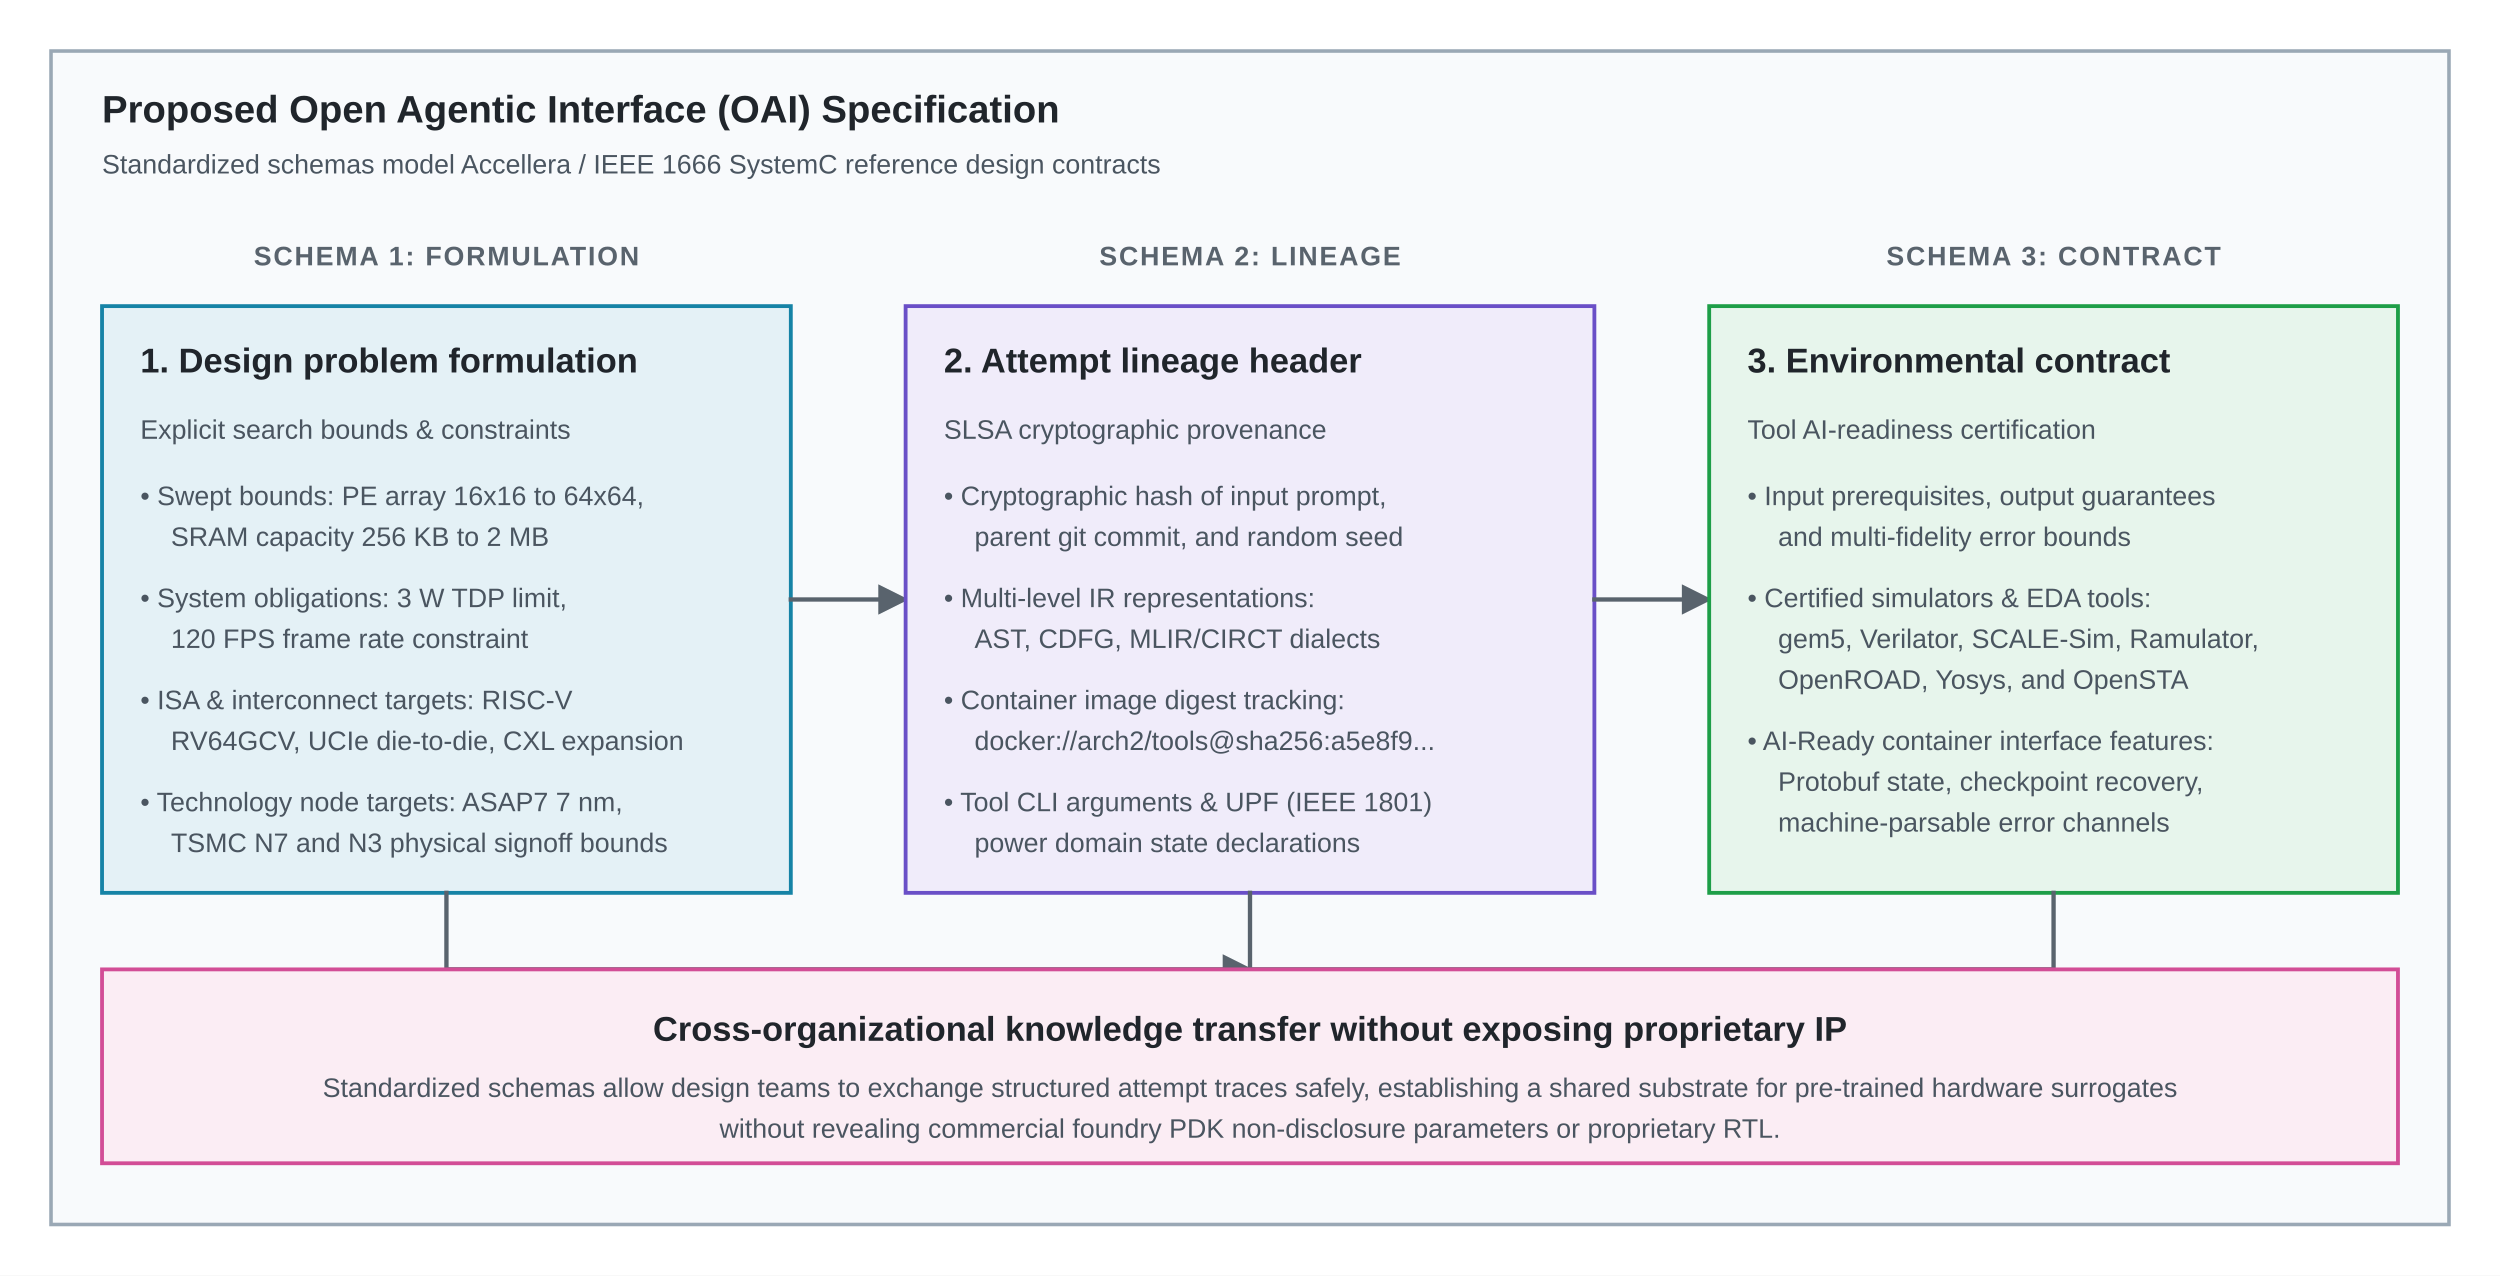
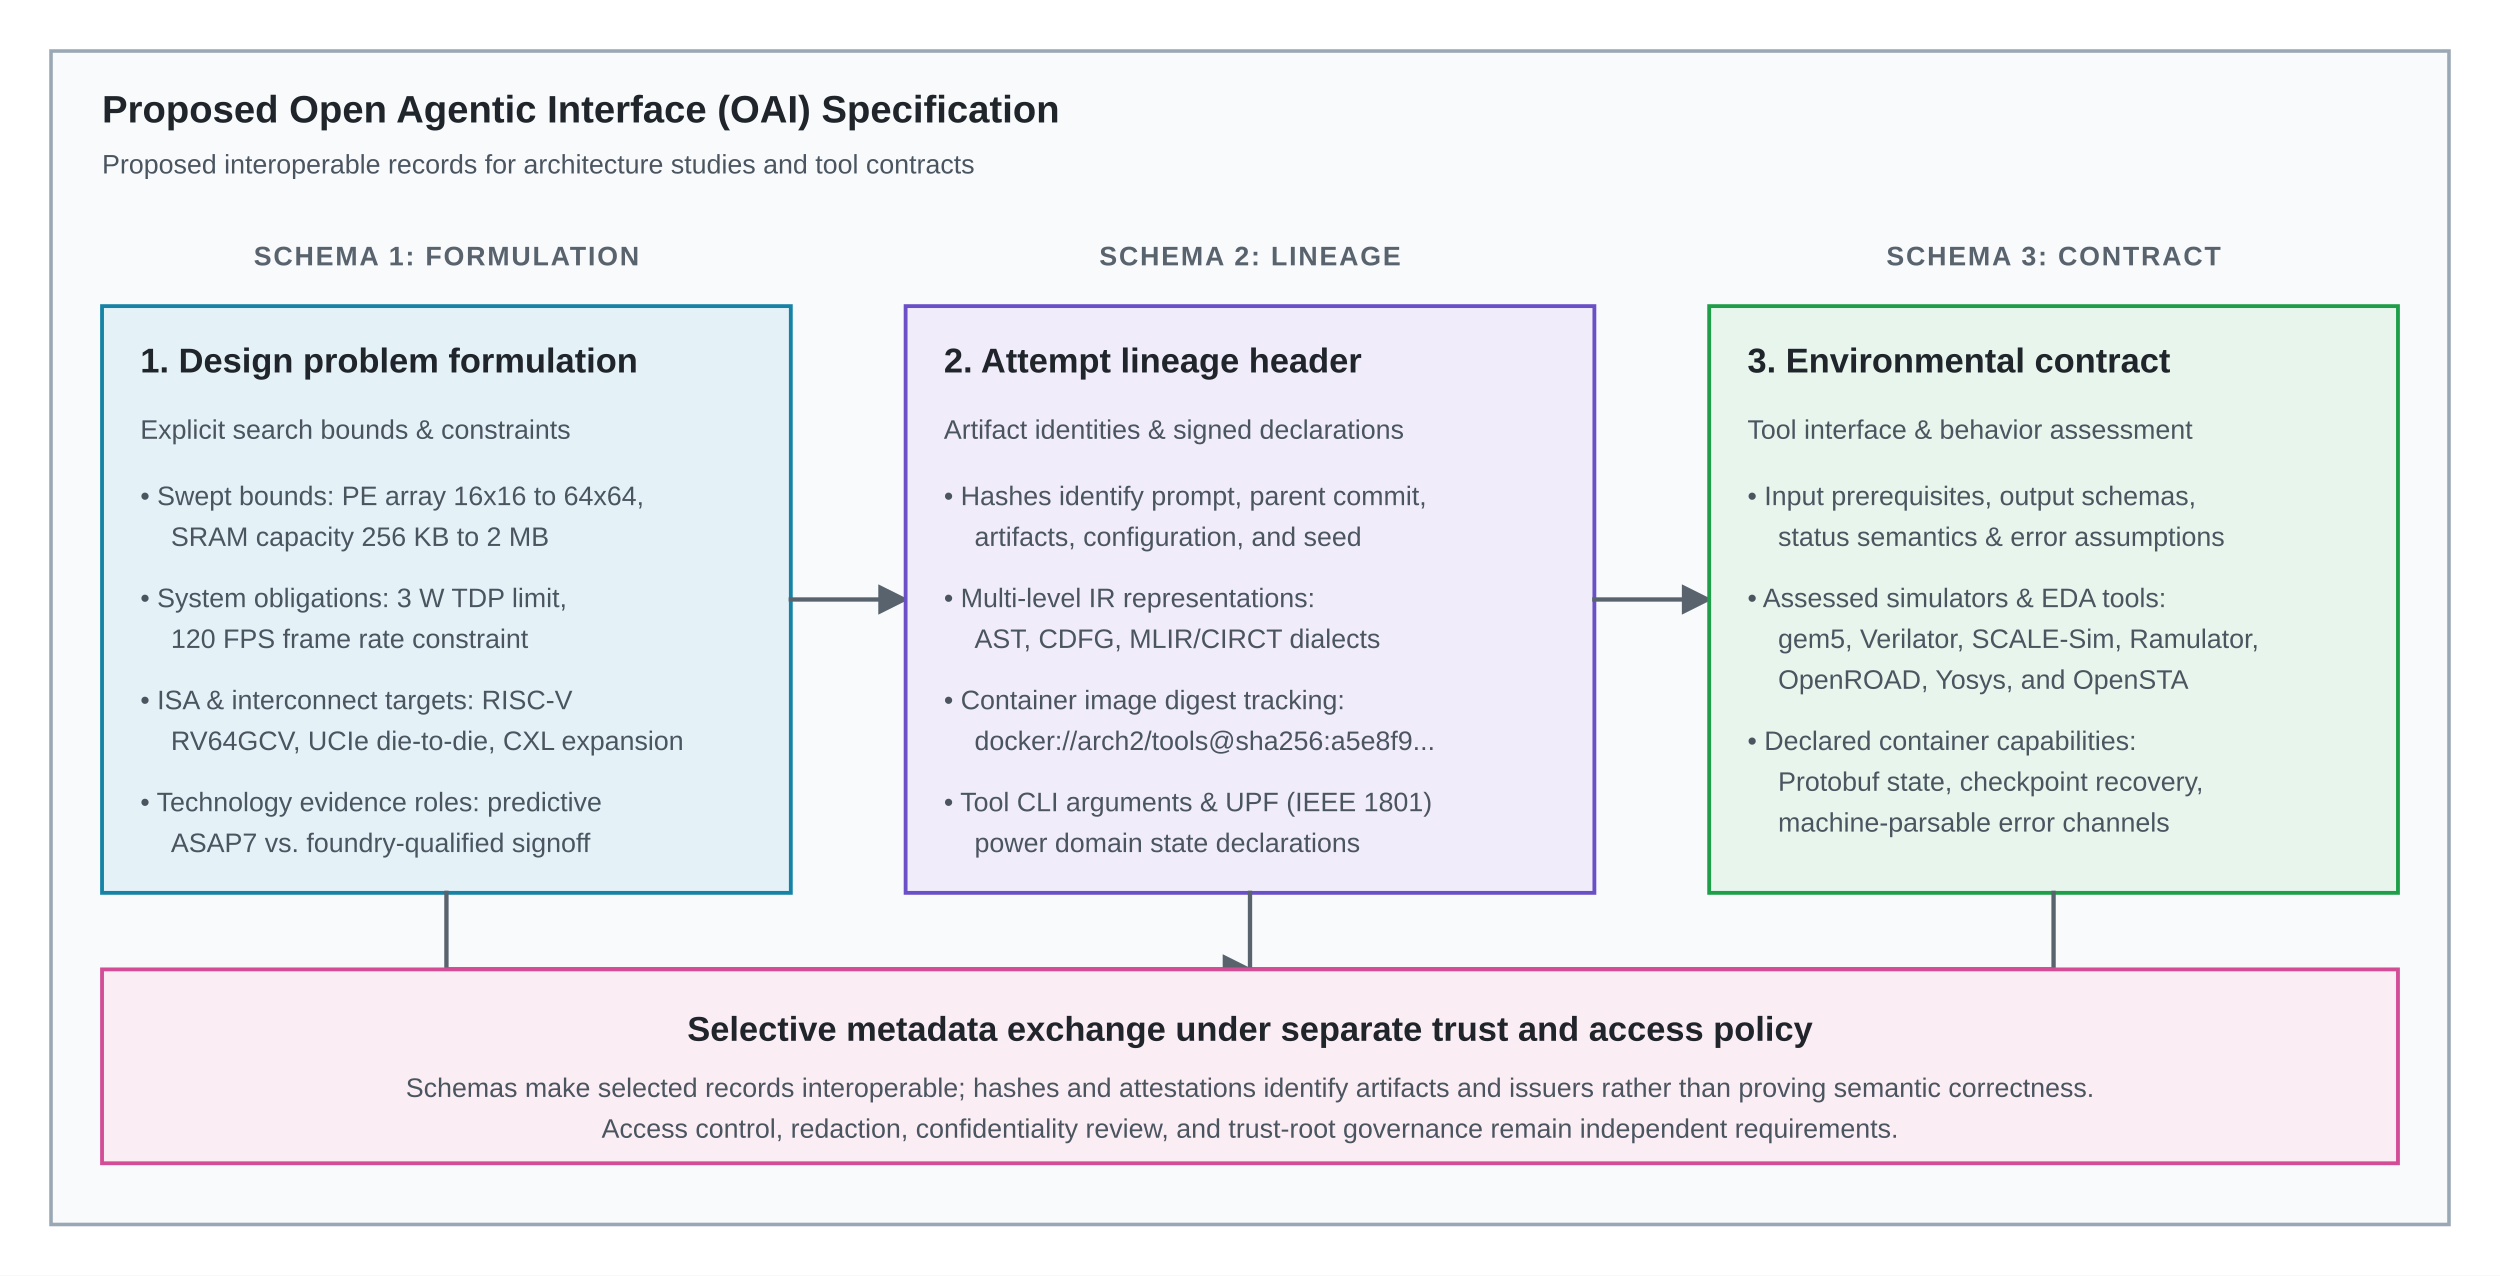
<svg xmlns="http://www.w3.org/2000/svg" viewBox="0 0 980 500" role="img" aria-labelledby="oai-title oai-desc">
  <defs>
    <marker id="arrow-gray" viewBox="0 0 10 10" refX="9" refY="5" markerWidth="7" markerHeight="7" orient="auto">
      <path d="M 0 0 L 10 5 L 0 10 z" fill="#59636D" />
    </marker>
    <style>
      .font { font-family: Arial, Helvetica, sans-serif; }
      .eyebrow { font-size: 10.5px; font-weight: 700; fill: #59636D; letter-spacing: 0.7px; }
      .head { font-size: 15px; font-weight: 700; fill: #20252B; }
      .title { font-size: 13.5px; font-weight: 700; fill: #20252B; }
      .sub { font-size: 10.5px; fill: #4A5560; }
      .panel { fill: #F8FAFC; stroke: #9AA8B5; stroke-width: 1.4; }
      .source { fill: #E4F1F6; stroke: #1683A6; stroke-width: 1.5; }
      .learned { fill: #F0ECFA; stroke: #6A4FC7; stroke-width: 1.5; }
      .checked { fill: #E7F5EC; stroke: #1E9E48; stroke-width: 1.5; }
      .decision { fill: #FBEDF4; stroke: #D24D96; stroke-width: 1.5; }
      .connector { fill: none; stroke: #59636D; stroke-width: 1.7; stroke-linecap: square; stroke-linejoin: miter; }
    </style>
  </defs>
  <rect width="980" height="500" fill="#FFFFFF" />
  <g class="font">
    <rect class="panel" x="20" y="20" width="940" height="460" />
    <text class="head" x="40" y="48">Proposed Open Agentic Interface (OAI) Specification</text>
-     <text class="sub" x="40" y="68">Standardized schemas model Accellera / IEEE 1666 SystemC reference design contracts</text>
+     <text class="sub" x="40" y="68">Proposed interoperable records for architecture studies and tool contracts</text>
    <text class="eyebrow" x="175" y="104" text-anchor="middle">SCHEMA 1: FORMULATION</text>
    <rect class="source" x="40" y="120" width="270" height="230" />
    <text class="title" x="55" y="146">1. Design problem formulation</text>
    <text class="sub" x="55" y="172">Explicit search bounds &amp; constraints</text>
    <text class="sub" x="55" y="198">• Swept bounds: PE array 16x16 to 64x64,</text>
    <text class="sub" x="67" y="214">SRAM capacity 256 KB to 2 MB</text>
    <text class="sub" x="55" y="238">• System obligations: 3 W TDP limit,</text>
    <text class="sub" x="67" y="254">120 FPS frame rate constraint</text>
    <text class="sub" x="55" y="278">• ISA &amp; interconnect targets: RISC-V</text>
    <text class="sub" x="67" y="294">RV64GCV, UCIe die-to-die, CXL expansion</text>
-     <text class="sub" x="55" y="318">• Technology node targets: ASAP7 7 nm,</text>
-     <text class="sub" x="67" y="334">TSMC N7 and N3 physical signoff bounds</text>
+     <text class="sub" x="55" y="318">• Technology evidence roles: predictive</text>
+     <text class="sub" x="67" y="334">ASAP7 vs. foundry-qualified signoff</text>
    <path class="connector" d="M 310 235 L 355 235" marker-end="url(#arrow-gray)" />
    <text class="eyebrow" x="490" y="104" text-anchor="middle">SCHEMA 2: LINEAGE</text>
    <rect class="learned" x="355" y="120" width="270" height="230" />
    <text class="title" x="370" y="146">2. Attempt lineage header</text>
-     <text class="sub" x="370" y="172">SLSA cryptographic provenance</text>
-     <text class="sub" x="370" y="198">• Cryptographic hash of input prompt,</text>
-     <text class="sub" x="382" y="214">parent git commit, and random seed</text>
+     <text class="sub" x="370" y="172">Artifact identities &amp; signed declarations</text>
+     <text class="sub" x="370" y="198">• Hashes identify prompt, parent commit,</text>
+     <text class="sub" x="382" y="214">artifacts, configuration, and seed</text>
    <text class="sub" x="370" y="238">• Multi-level IR representations:</text>
    <text class="sub" x="382" y="254">AST, CDFG, MLIR/CIRCT dialects</text>
    <text class="sub" x="370" y="278">• Container image digest tracking:</text>
    <text class="sub" x="382" y="294">docker://arch2/tools@sha256:a5e8f9...</text>
    <text class="sub" x="370" y="318">• Tool CLI arguments &amp; UPF (IEEE 1801)</text>
    <text class="sub" x="382" y="334">power domain state declarations</text>
    <path class="connector" d="M 625 235 L 670 235" marker-end="url(#arrow-gray)" />
    <text class="eyebrow" x="805" y="104" text-anchor="middle">SCHEMA 3: CONTRACT</text>
    <rect class="checked" x="670" y="120" width="270" height="230" />
    <text class="title" x="685" y="146">3. Environmental contract</text>
-     <text class="sub" x="685" y="172">Tool AI-readiness certification</text>
-     <text class="sub" x="685" y="198">• Input prerequisites, output guarantees</text>
-     <text class="sub" x="697" y="214">and multi-fidelity error bounds</text>
-     <text class="sub" x="685" y="238">• Certified simulators &amp; EDA tools:</text>
+     <text class="sub" x="685" y="172">Tool interface &amp; behavior assessment</text>
+     <text class="sub" x="685" y="198">• Input prerequisites, output schemas,</text>
+     <text class="sub" x="697" y="214">status semantics &amp; error assumptions</text>
+     <text class="sub" x="685" y="238">• Assessed simulators &amp; EDA tools:</text>
    <text class="sub" x="697" y="254">gem5, Verilator, SCALE-Sim, Ramulator,</text>
    <text class="sub" x="697" y="270">OpenROAD, Yosys, and OpenSTA</text>
-     <text class="sub" x="685" y="294">• AI-Ready container interface features:</text>
+     <text class="sub" x="685" y="294">• Declared container capabilities:</text>
    <text class="sub" x="697" y="310">Protobuf state, checkpoint recovery,</text>
    <text class="sub" x="697" y="326">machine-parsable error channels</text>
    <path class="connector" d="M 175 350 V 380 H 490" marker-end="url(#arrow-gray)" />
    <path class="connector" d="M 490 350 V 380" />
    <path class="connector" d="M 805 350 V 380 H 490" />
    <rect class="decision" x="40" y="380" width="900" height="76" />
-     <text class="title" x="490" y="408" text-anchor="middle">Cross-organizational knowledge transfer without exposing proprietary IP</text>
-     <text class="sub" x="490" y="430" text-anchor="middle">Standardized schemas allow design teams to exchange structured attempt traces safely, establishing a shared substrate for pre-trained hardware surrogates</text>
-     <text class="sub" x="490" y="446" text-anchor="middle">without revealing commercial foundry PDK non-disclosure parameters or proprietary RTL.</text>
+     <text class="title" x="490" y="408" text-anchor="middle">Selective metadata exchange under separate trust and access policy</text>
+     <text class="sub" x="490" y="430" text-anchor="middle">Schemas make selected records interoperable; hashes and attestations identify artifacts and issuers rather than proving semantic correctness.</text>
+     <text class="sub" x="490" y="446" text-anchor="middle">Access control, redaction, confidentiality review, and trust-root governance remain independent requirements.</text>
  </g>
</svg>
